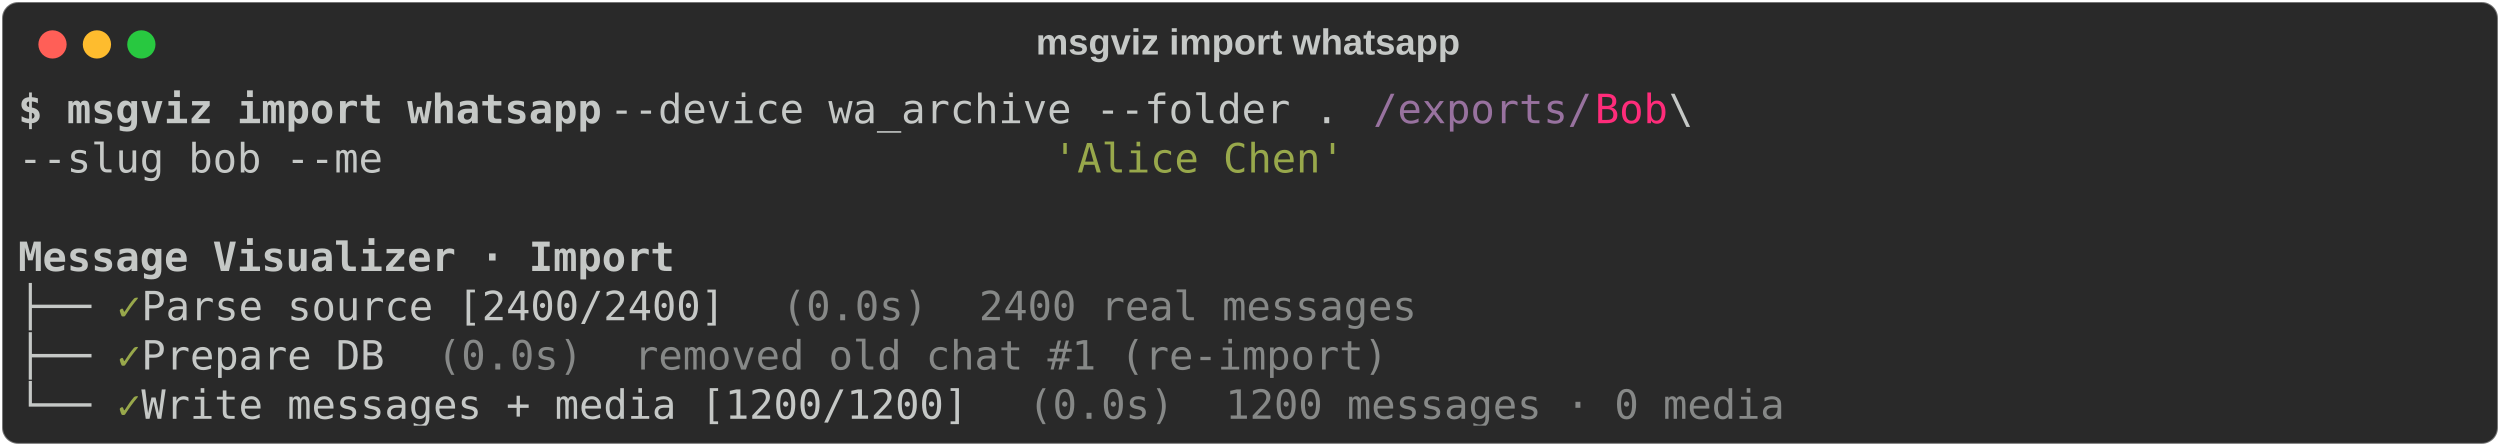
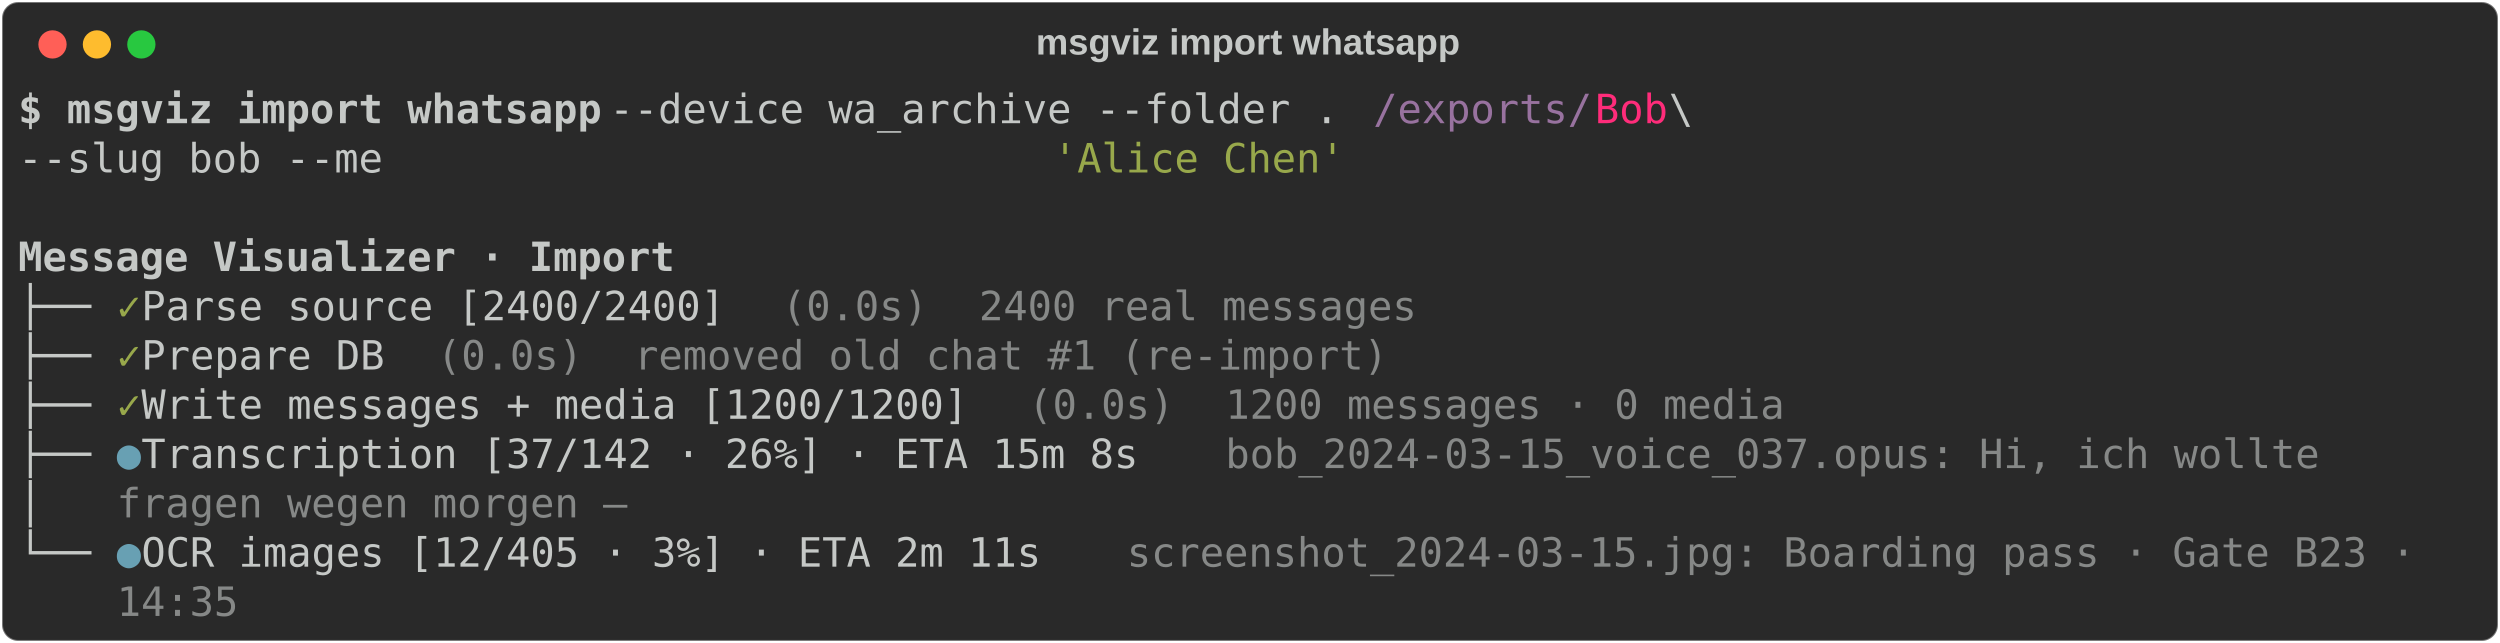
- <svg xmlns="http://www.w3.org/2000/svg" class="rich-terminal" viewBox="0 0 1238 220.8">
+ <svg xmlns="http://www.w3.org/2000/svg" class="rich-terminal" viewBox="0 0 1238 318.4">
  <style>

    @font-face {
        font-family: "Fira Code";
        src: local("FiraCode-Regular"),
                url("https://cdnjs.cloudflare.com/ajax/libs/firacode/6.2.0/woff2/FiraCode-Regular.woff2") format("woff2"),
                url("https://cdnjs.cloudflare.com/ajax/libs/firacode/6.2.0/woff/FiraCode-Regular.woff") format("woff");
        font-style: normal;
        font-weight: 400;
    }
    @font-face {
        font-family: "Fira Code";
        src: local("FiraCode-Bold"),
                url("https://cdnjs.cloudflare.com/ajax/libs/firacode/6.2.0/woff2/FiraCode-Bold.woff2") format("woff2"),
                url("https://cdnjs.cloudflare.com/ajax/libs/firacode/6.2.0/woff/FiraCode-Bold.woff") format("woff");
        font-style: bold;
        font-weight: 700;
    }

-     .terminal-770239509-matrix {
+     .terminal-195687958-matrix {
        font-family: Fira Code, monospace;
        font-size: 20px;
        line-height: 24.4px;
        font-variant-east-asian: full-width;
    }

-     .terminal-770239509-title {
+     .terminal-195687958-title {
        font-size: 18px;
        font-weight: bold;
        font-family: arial;
    }

-     .terminal-770239509-r1 { fill: #c5c8c6;font-weight: bold }
- .terminal-770239509-r2 { fill: #c5c8c6 }
- .terminal-770239509-r3 { fill: #98729f }
- .terminal-770239509-r4 { fill: #ff2c7a }
- .terminal-770239509-r5 { fill: #98a84b }
- .terminal-770239509-r6 { fill: #868887 }
+     .terminal-195687958-r1 { fill: #c5c8c6;font-weight: bold }
+ .terminal-195687958-r2 { fill: #c5c8c6 }
+ .terminal-195687958-r3 { fill: #98729f }
+ .terminal-195687958-r4 { fill: #ff2c7a }
+ .terminal-195687958-r5 { fill: #98a84b }
+ .terminal-195687958-r6 { fill: #868887 }
+ .terminal-195687958-r7 { fill: #68a0b3 }
    </style>
  <defs>
-     <clipPath id="terminal-770239509-clip-terminal">
-       <rect x="0" y="0" width="1219.0" height="169.8" />
+     <clipPath id="terminal-195687958-clip-terminal">
+       <rect x="0" y="0" width="1219.0" height="267.4" />
    </clipPath>
-     <clipPath id="terminal-770239509-line-0">
+     <clipPath id="terminal-195687958-line-0">
      <rect x="0" y="1.5" width="1220" height="24.65" />
    </clipPath>
-     <clipPath id="terminal-770239509-line-1">
+     <clipPath id="terminal-195687958-line-1">
      <rect x="0" y="25.9" width="1220" height="24.65" />
    </clipPath>
-     <clipPath id="terminal-770239509-line-2">
+     <clipPath id="terminal-195687958-line-2">
      <rect x="0" y="50.3" width="1220" height="24.65" />
    </clipPath>
-     <clipPath id="terminal-770239509-line-3">
+     <clipPath id="terminal-195687958-line-3">
      <rect x="0" y="74.7" width="1220" height="24.65" />
    </clipPath>
-     <clipPath id="terminal-770239509-line-4">
+     <clipPath id="terminal-195687958-line-4">
      <rect x="0" y="99.1" width="1220" height="24.65" />
    </clipPath>
-     <clipPath id="terminal-770239509-line-5">
+     <clipPath id="terminal-195687958-line-5">
      <rect x="0" y="123.5" width="1220" height="24.65" />
    </clipPath>
+     <clipPath id="terminal-195687958-line-6">
+       <rect x="0" y="147.9" width="1220" height="24.65" />
+     </clipPath>
+     <clipPath id="terminal-195687958-line-7">
+       <rect x="0" y="172.3" width="1220" height="24.65" />
+     </clipPath>
+     <clipPath id="terminal-195687958-line-8">
+       <rect x="0" y="196.7" width="1220" height="24.65" />
+     </clipPath>
+     <clipPath id="terminal-195687958-line-9">
+       <rect x="0" y="221.1" width="1220" height="24.65" />
+     </clipPath>
  </defs>
-   <rect fill="#292929" stroke="rgba(255,255,255,0.35)" stroke-width="1" x="1" y="1" width="1236" height="218.8" rx="8" />
-   <text class="terminal-770239509-title" fill="#c5c8c6" text-anchor="middle" x="618" y="27">msgviz import whatsapp</text>
+   <rect fill="#292929" stroke="rgba(255,255,255,0.35)" stroke-width="1" x="1" y="1" width="1236" height="316.4" rx="8" />
+   <text class="terminal-195687958-title" fill="#c5c8c6" text-anchor="middle" x="618" y="27">msgviz import whatsapp</text>
  <g transform="translate(26,22)">
    <circle cx="0" cy="0" r="7" fill="#ff5f57" />
    <circle cx="22" cy="0" r="7" fill="#febc2e" />
    <circle cx="44" cy="0" r="7" fill="#28c840" />
  </g>
-   <g transform="translate(9, 41)" clip-path="url(#terminal-770239509-clip-terminal)">
-     <g class="terminal-770239509-matrix">
-       <text class="terminal-770239509-r1" x="0" y="20" textLength="292.8" clip-path="url(#terminal-770239509-line-0)">$ msgviz import whatsapp</text>
-       <text class="terminal-770239509-r2" x="292.8" y="20" textLength="378.2" clip-path="url(#terminal-770239509-line-0)"> --device wa_archive --folder .</text>
-       <text class="terminal-770239509-r3" x="671" y="20" textLength="109.8" clip-path="url(#terminal-770239509-line-0)">/exports/</text>
-       <text class="terminal-770239509-r4" x="780.8" y="20" textLength="36.6" clip-path="url(#terminal-770239509-line-0)">Bob</text>
-       <text class="terminal-770239509-r2" x="817.4" y="20" textLength="24.4" clip-path="url(#terminal-770239509-line-0)"> \</text>
-       <text class="terminal-770239509-r2" x="1220" y="20" textLength="12.2" clip-path="url(#terminal-770239509-line-0)">
+   <g transform="translate(9, 41)" clip-path="url(#terminal-195687958-clip-terminal)">
+     <g class="terminal-195687958-matrix">
+       <text class="terminal-195687958-r1" x="0" y="20" textLength="292.8" clip-path="url(#terminal-195687958-line-0)">$ msgviz import whatsapp</text>
+       <text class="terminal-195687958-r2" x="292.8" y="20" textLength="378.2" clip-path="url(#terminal-195687958-line-0)"> --device wa_archive --folder .</text>
+       <text class="terminal-195687958-r3" x="671" y="20" textLength="109.8" clip-path="url(#terminal-195687958-line-0)">/exports/</text>
+       <text class="terminal-195687958-r4" x="780.8" y="20" textLength="36.6" clip-path="url(#terminal-195687958-line-0)">Bob</text>
+       <text class="terminal-195687958-r2" x="817.4" y="20" textLength="24.4" clip-path="url(#terminal-195687958-line-0)"> \</text>
+       <text class="terminal-195687958-r2" x="1220" y="20" textLength="12.2" clip-path="url(#terminal-195687958-line-0)">
</text>
-       <text class="terminal-770239509-r2" x="0" y="44.4" textLength="512.4" clip-path="url(#terminal-770239509-line-1)">                          --slug bob --me </text>
-       <text class="terminal-770239509-r5" x="512.4" y="44.4" textLength="146.4" clip-path="url(#terminal-770239509-line-1)">'Alice Chen'</text>
-       <text class="terminal-770239509-r2" x="1220" y="44.4" textLength="12.2" clip-path="url(#terminal-770239509-line-1)">
+       <text class="terminal-195687958-r2" x="0" y="44.4" textLength="512.4" clip-path="url(#terminal-195687958-line-1)">                          --slug bob --me </text>
+       <text class="terminal-195687958-r5" x="512.4" y="44.4" textLength="146.4" clip-path="url(#terminal-195687958-line-1)">'Alice Chen'</text>
+       <text class="terminal-195687958-r2" x="1220" y="44.4" textLength="12.2" clip-path="url(#terminal-195687958-line-1)">
</text>
-       <text class="terminal-770239509-r2" x="1220" y="68.8" textLength="12.2" clip-path="url(#terminal-770239509-line-2)">
+       <text class="terminal-195687958-r2" x="1220" y="68.8" textLength="12.2" clip-path="url(#terminal-195687958-line-2)">
</text>
-       <text class="terminal-770239509-r1" x="0" y="93.2" textLength="329.4" clip-path="url(#terminal-770239509-line-3)">Message Visualizer · Import</text>
-       <text class="terminal-770239509-r2" x="1220" y="93.2" textLength="12.2" clip-path="url(#terminal-770239509-line-3)">
+       <text class="terminal-195687958-r1" x="0" y="93.2" textLength="329.4" clip-path="url(#terminal-195687958-line-3)">Message Visualizer · Import</text>
+       <text class="terminal-195687958-r2" x="1220" y="93.2" textLength="12.2" clip-path="url(#terminal-195687958-line-3)">
</text>
-       <text class="terminal-770239509-r2" x="0" y="117.6" textLength="48.8" clip-path="url(#terminal-770239509-line-4)">├── </text>
-       <text class="terminal-770239509-r5" x="48.8" y="117.6" textLength="12.2" clip-path="url(#terminal-770239509-line-4)">✓</text>
-       <text class="terminal-770239509-r2" x="61" y="117.6" textLength="317.2" clip-path="url(#terminal-770239509-line-4)"> Parse source [2400/2400] </text>
-       <text class="terminal-770239509-r6" x="378.2" y="117.6" textLength="73.2" clip-path="url(#terminal-770239509-line-4)">(0.0s)</text>
-       <text class="terminal-770239509-r6" x="475.8" y="117.6" textLength="219.6" clip-path="url(#terminal-770239509-line-4)">2400 real messages</text>
-       <text class="terminal-770239509-r2" x="1220" y="117.6" textLength="12.2" clip-path="url(#terminal-770239509-line-4)">
+       <text class="terminal-195687958-r2" x="0" y="117.6" textLength="48.8" clip-path="url(#terminal-195687958-line-4)">├── </text>
+       <text class="terminal-195687958-r5" x="48.8" y="117.6" textLength="12.2" clip-path="url(#terminal-195687958-line-4)">✓</text>
+       <text class="terminal-195687958-r2" x="61" y="117.6" textLength="317.2" clip-path="url(#terminal-195687958-line-4)"> Parse source [2400/2400] </text>
+       <text class="terminal-195687958-r6" x="378.2" y="117.6" textLength="73.2" clip-path="url(#terminal-195687958-line-4)">(0.0s)</text>
+       <text class="terminal-195687958-r6" x="475.8" y="117.6" textLength="219.6" clip-path="url(#terminal-195687958-line-4)">2400 real messages</text>
+       <text class="terminal-195687958-r2" x="1220" y="117.6" textLength="12.2" clip-path="url(#terminal-195687958-line-4)">
</text>
-       <text class="terminal-770239509-r2" x="0" y="142" textLength="48.8" clip-path="url(#terminal-770239509-line-5)">├── </text>
-       <text class="terminal-770239509-r5" x="48.8" y="142" textLength="12.2" clip-path="url(#terminal-770239509-line-5)">✓</text>
-       <text class="terminal-770239509-r2" x="61" y="142" textLength="146.4" clip-path="url(#terminal-770239509-line-5)"> Prepare DB </text>
-       <text class="terminal-770239509-r6" x="207.4" y="142" textLength="73.2" clip-path="url(#terminal-770239509-line-5)">(0.0s)</text>
-       <text class="terminal-770239509-r6" x="305" y="142" textLength="378.2" clip-path="url(#terminal-770239509-line-5)">removed old chat #1 (re-import)</text>
-       <text class="terminal-770239509-r2" x="1220" y="142" textLength="12.2" clip-path="url(#terminal-770239509-line-5)">
+       <text class="terminal-195687958-r2" x="0" y="142" textLength="48.8" clip-path="url(#terminal-195687958-line-5)">├── </text>
+       <text class="terminal-195687958-r5" x="48.8" y="142" textLength="12.2" clip-path="url(#terminal-195687958-line-5)">✓</text>
+       <text class="terminal-195687958-r2" x="61" y="142" textLength="146.4" clip-path="url(#terminal-195687958-line-5)"> Prepare DB </text>
+       <text class="terminal-195687958-r6" x="207.4" y="142" textLength="73.2" clip-path="url(#terminal-195687958-line-5)">(0.0s)</text>
+       <text class="terminal-195687958-r6" x="305" y="142" textLength="378.2" clip-path="url(#terminal-195687958-line-5)">removed old chat #1 (re-import)</text>
+       <text class="terminal-195687958-r2" x="1220" y="142" textLength="12.2" clip-path="url(#terminal-195687958-line-5)">
</text>
-       <text class="terminal-770239509-r2" x="0" y="166.4" textLength="48.8" clip-path="url(#terminal-770239509-line-6)">└── </text>
-       <text class="terminal-770239509-r5" x="48.8" y="166.4" textLength="12.2" clip-path="url(#terminal-770239509-line-6)">✓</text>
-       <text class="terminal-770239509-r2" x="61" y="166.4" textLength="439.2" clip-path="url(#terminal-770239509-line-6)"> Write messages + media [1200/1200] </text>
-       <text class="terminal-770239509-r6" x="500.2" y="166.4" textLength="73.2" clip-path="url(#terminal-770239509-line-6)">(0.0s)</text>
-       <text class="terminal-770239509-r6" x="597.8" y="166.4" textLength="280.6" clip-path="url(#terminal-770239509-line-6)">1200 messages · 0 media</text>
-       <text class="terminal-770239509-r2" x="1220" y="166.4" textLength="12.2" clip-path="url(#terminal-770239509-line-6)">
+       <text class="terminal-195687958-r2" x="0" y="166.4" textLength="48.8" clip-path="url(#terminal-195687958-line-6)">├── </text>
+       <text class="terminal-195687958-r5" x="48.8" y="166.4" textLength="12.2" clip-path="url(#terminal-195687958-line-6)">✓</text>
+       <text class="terminal-195687958-r2" x="61" y="166.4" textLength="439.2" clip-path="url(#terminal-195687958-line-6)"> Write messages + media [1200/1200] </text>
+       <text class="terminal-195687958-r6" x="500.2" y="166.4" textLength="73.2" clip-path="url(#terminal-195687958-line-6)">(0.0s)</text>
+       <text class="terminal-195687958-r6" x="597.8" y="166.4" textLength="280.6" clip-path="url(#terminal-195687958-line-6)">1200 messages · 0 media</text>
+       <text class="terminal-195687958-r2" x="1220" y="166.4" textLength="12.2" clip-path="url(#terminal-195687958-line-6)">
+ </text>
+       <text class="terminal-195687958-r2" x="0" y="190.8" textLength="48.8" clip-path="url(#terminal-195687958-line-7)">├── </text>
+       <text class="terminal-195687958-r7" x="48.8" y="190.8" textLength="12.2" clip-path="url(#terminal-195687958-line-7)">●</text>
+       <text class="terminal-195687958-r2" x="61" y="190.8" textLength="536.8" clip-path="url(#terminal-195687958-line-7)"> Transcription [37/142 · 26%] · ETA 15m 8s  </text>
+       <text class="terminal-195687958-r6" x="597.8" y="190.8" textLength="561.2" clip-path="url(#terminal-195687958-line-7)">bob_2024-03-15_voice_037.opus: Hi, ich wollte </text>
+       <text class="terminal-195687958-r2" x="1220" y="190.8" textLength="12.2" clip-path="url(#terminal-195687958-line-7)">
+ </text>
+       <text class="terminal-195687958-r2" x="0" y="215.2" textLength="48.8" clip-path="url(#terminal-195687958-line-8)">│   </text>
+       <text class="terminal-195687958-r6" x="48.8" y="215.2" textLength="268.4" clip-path="url(#terminal-195687958-line-8)">fragen wegen morgen — </text>
+       <text class="terminal-195687958-r2" x="1220" y="215.2" textLength="12.2" clip-path="url(#terminal-195687958-line-8)">
+ </text>
+       <text class="terminal-195687958-r2" x="0" y="239.6" textLength="48.8" clip-path="url(#terminal-195687958-line-9)">└── </text>
+       <text class="terminal-195687958-r7" x="48.8" y="239.6" textLength="12.2" clip-path="url(#terminal-195687958-line-9)">●</text>
+       <text class="terminal-195687958-r2" x="61" y="239.6" textLength="488" clip-path="url(#terminal-195687958-line-9)"> OCR images [12/405 · 3%] · ETA 2m 11s  </text>
+       <text class="terminal-195687958-r6" x="549" y="239.6" textLength="658.8" clip-path="url(#terminal-195687958-line-9)">screenshot_2024-03-15.jpg: Boarding pass · Gate B23 · </text>
+       <text class="terminal-195687958-r2" x="1220" y="239.6" textLength="12.2" clip-path="url(#terminal-195687958-line-9)">
+ </text>
+       <text class="terminal-195687958-r6" x="48.8" y="264" textLength="61" clip-path="url(#terminal-195687958-line-10)">14:35</text>
+       <text class="terminal-195687958-r2" x="1220" y="264" textLength="12.2" clip-path="url(#terminal-195687958-line-10)">
</text>
    </g>
  </g>
</svg>
